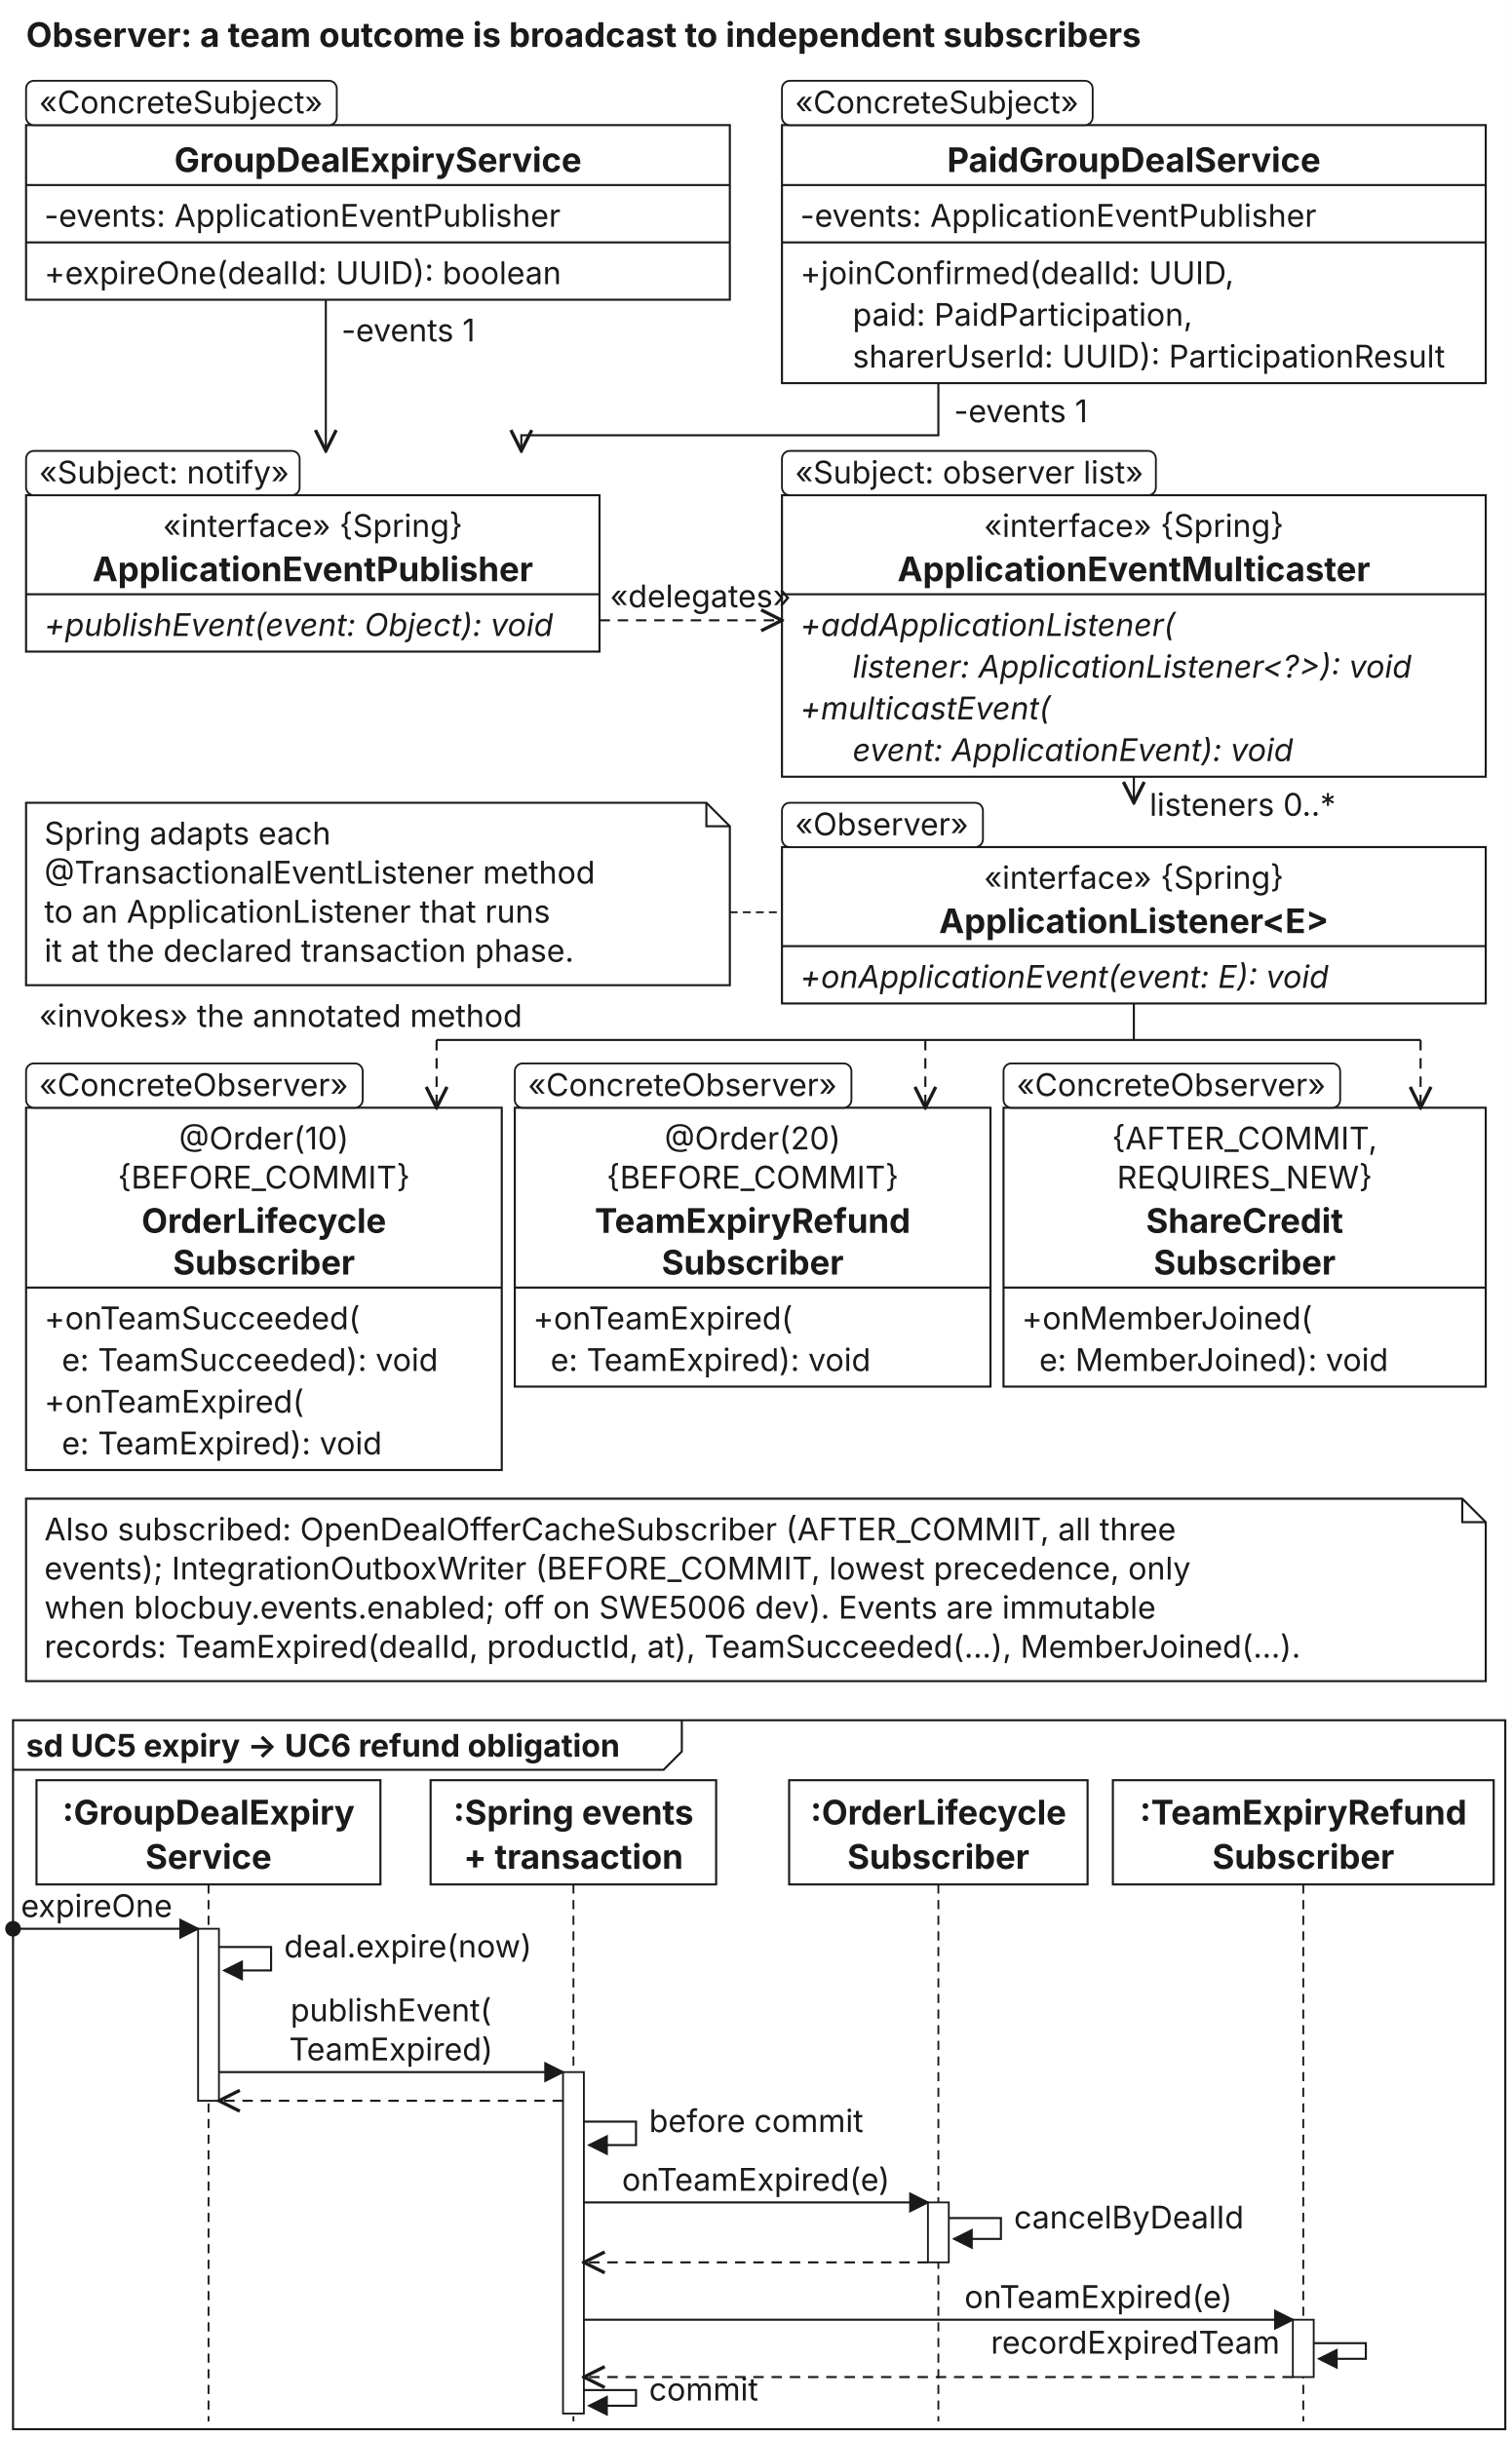
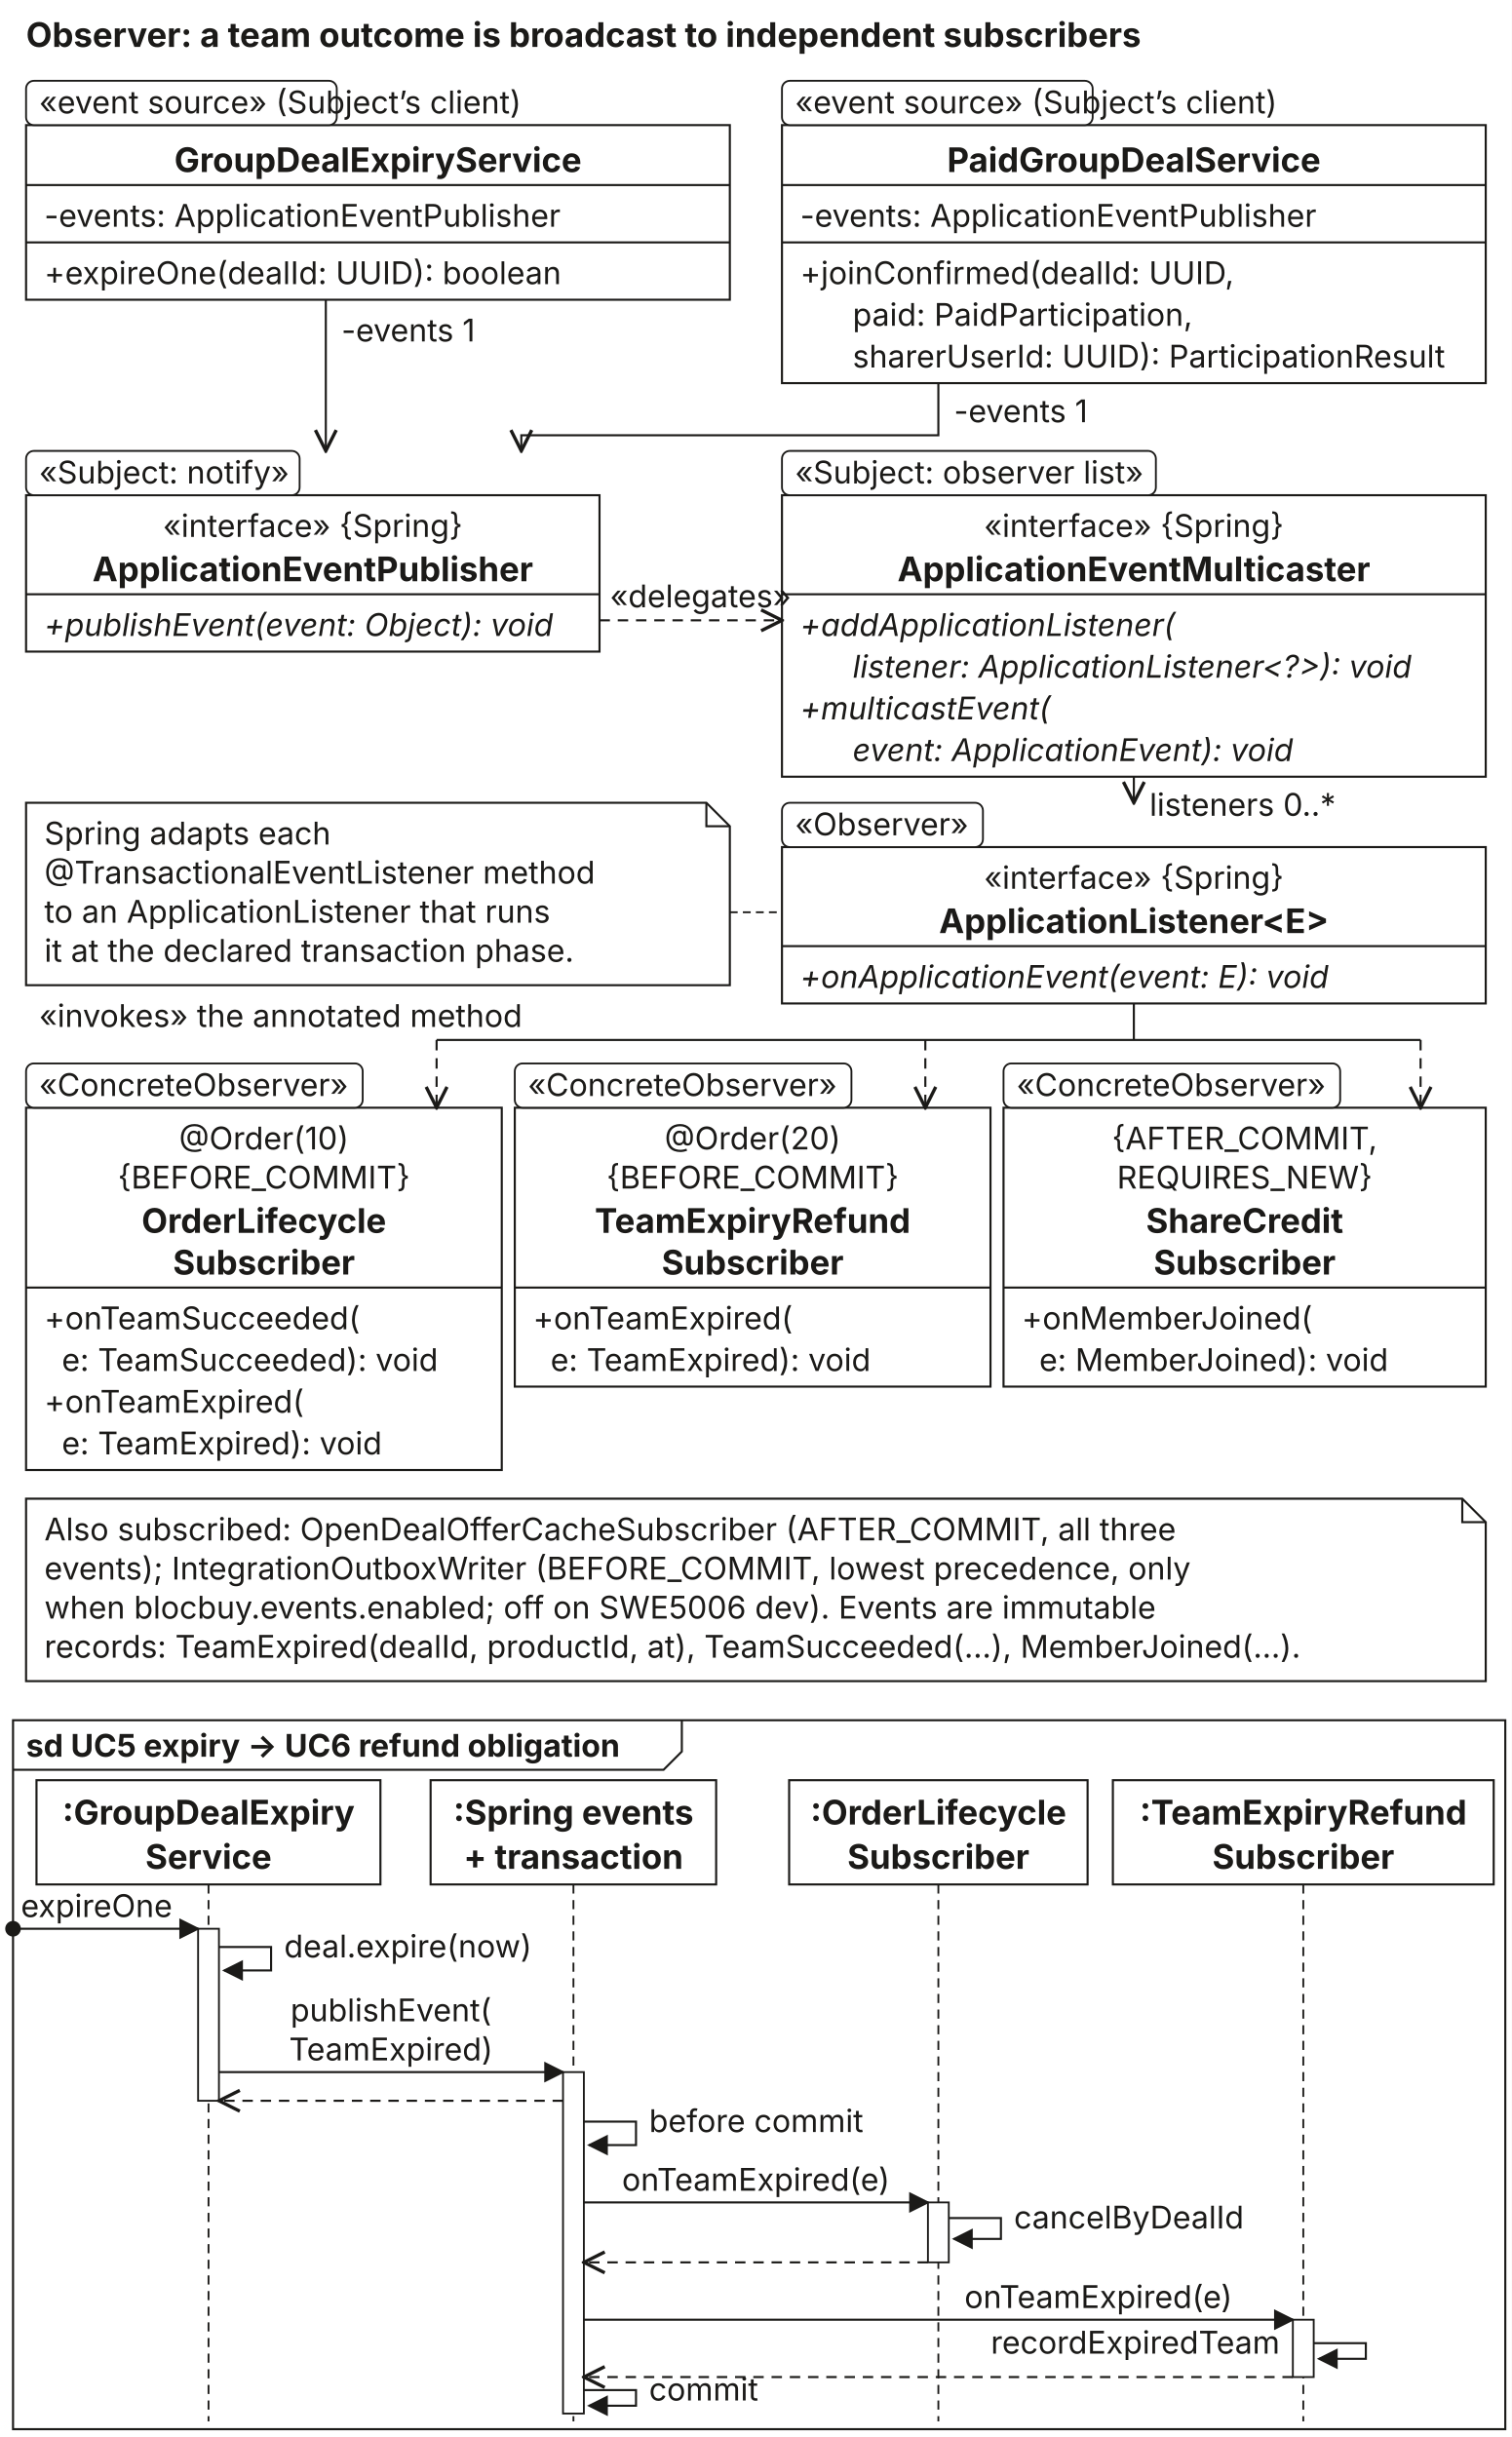
<svg xmlns="http://www.w3.org/2000/svg" width="1160" height="1870" viewBox="0 0 1160 1870" font-family="Inter, Helvetica, Arial, sans-serif">
  <rect x="0" y="0" width="1160" height="1870" fill="#FFFFFF" />
  <defs>
    <marker id="obFill" viewBox="0 0 10 10" refX="9" refY="5" markerWidth="10" markerHeight="10" orient="auto-start-reverse">
      <path d="M0,0 L10,5 L0,10 z" fill="#1B1A18" />
    </marker>
    <marker id="obFillRed" viewBox="0 0 10 10" refX="9" refY="5" markerWidth="10" markerHeight="10" orient="auto-start-reverse">
      <path d="M0,0 L10,5 L0,10 z" fill="#E8402A" />
    </marker>
    <marker id="obOpen" viewBox="0 0 12 12" refX="11" refY="6" markerWidth="12" markerHeight="12" orient="auto-start-reverse">
      <path d="M1,1 L11,6 L1,11" fill="none" stroke="#1B1A18" stroke-width="1.6" />
    </marker>
    <marker id="obTri" viewBox="0 0 16 16" refX="15" refY="8" markerWidth="18" markerHeight="18" markerUnits="userSpaceOnUse" orient="auto-start-reverse">
      <path d="M1,1 L15,8 L1,15 z" fill="#FFFFFF" stroke="#1B1A18" stroke-width="1.4" />
    </marker>
  </defs>
  <text x="20.0" y="36.0" font-size="26" font-weight="700" fill="#1B1A18">Observer: a team outcome is broadcast to independent subscribers</text>
  <rect x="20.0" y="96.0" width="540.0" height="134.0" fill="#FFFFFF" stroke="#1B1A18" stroke-width="1.6" />
  <text x="290.0" y="132.0" font-size="26" font-weight="700" text-anchor="middle" fill="#1B1A18">GroupDealExpiryService</text>
  <line x1="20.0" y1="142.0" x2="560.0" y2="142.0" stroke="#1B1A18" stroke-width="1.6" />
  <text x="34.0" y="174.0" font-size="24" fill="#1B1A18">-events: ApplicationEventPublisher</text>
  <line x1="20.0" y1="186.0" x2="560.0" y2="186.0" stroke="#1B1A18" stroke-width="1.6" />
  <text x="34.0" y="218.0" font-size="24" fill="#1B1A18">+expireOne(dealId: UUID): boolean</text>
  <rect x="20.0" y="62.0" width="238.4" height="34.0" rx="6" fill="#FFFFFF" stroke="#1B1A18" stroke-width="1.4" />
-   <text x="30.0" y="87.0" font-size="24" fill="#1B1A18">«ConcreteSubject»</text>
+   <text x="30.0" y="87.0" font-size="24" fill="#1B1A18">«event source» (Subject’s client)</text>
  <rect x="600.0" y="96.0" width="540.0" height="198.0" fill="#FFFFFF" stroke="#1B1A18" stroke-width="1.6" />
  <text x="870.0" y="132.0" font-size="26" font-weight="700" text-anchor="middle" fill="#1B1A18">PaidGroupDealService</text>
  <line x1="600.0" y1="142.0" x2="1140.0" y2="142.0" stroke="#1B1A18" stroke-width="1.6" />
  <text x="614.0" y="174.0" font-size="24" fill="#1B1A18">-events: ApplicationEventPublisher</text>
  <line x1="600.0" y1="186.0" x2="1140.0" y2="186.0" stroke="#1B1A18" stroke-width="1.6" />
  <text x="614.0" y="218.0" font-size="24" fill="#1B1A18">+joinConfirmed(dealId: UUID,</text>
  <text x="654.2" y="250.0" font-size="24" fill="#1B1A18">paid: PaidParticipation,</text>
  <text x="654.2" y="282.0" font-size="24" fill="#1B1A18">sharerUserId: UUID): ParticipationResult</text>
  <rect x="600.0" y="62.0" width="238.4" height="34.0" rx="6" fill="#FFFFFF" stroke="#1B1A18" stroke-width="1.4" />
-   <text x="610.0" y="87.0" font-size="24" fill="#1B1A18">«ConcreteSubject»</text>
+   <text x="610.0" y="87.0" font-size="24" fill="#1B1A18">«event source» (Subject’s client)</text>
  <rect x="20.0" y="380.0" width="440.0" height="120.0" fill="#FFFFFF" stroke="#1B1A18" stroke-width="1.6" />
  <text x="240.0" y="412.0" font-size="24" text-anchor="middle" fill="#1B1A18">«interface» {Spring}</text>
  <text x="240.0" y="446.0" font-size="26" font-weight="700" text-anchor="middle" fill="#1B1A18">ApplicationEventPublisher</text>
  <line x1="20.0" y1="456.0" x2="460.0" y2="456.0" stroke="#1B1A18" stroke-width="1.6" />
  <text x="34.0" y="488.0" font-size="24" font-style="italic" fill="#1B1A18">+publishEvent(event: Object): void</text>
  <rect x="20.0" y="346.0" width="209.9" height="34.0" rx="6" fill="#FFFFFF" stroke="#1B1A18" stroke-width="1.4" />
  <text x="30.0" y="371.0" font-size="24" fill="#1B1A18">«Subject: notify»</text>
  <rect x="600.0" y="380.0" width="540.0" height="216.0" fill="#FFFFFF" stroke="#1B1A18" stroke-width="1.6" />
  <text x="870.0" y="412.0" font-size="24" text-anchor="middle" fill="#1B1A18">«interface» {Spring}</text>
  <text x="870.0" y="446.0" font-size="26" font-weight="700" text-anchor="middle" fill="#1B1A18">ApplicationEventMulticaster</text>
  <line x1="600.0" y1="456.0" x2="1140.0" y2="456.0" stroke="#1B1A18" stroke-width="1.6" />
  <text x="614.0" y="488.0" font-size="24" font-style="italic" fill="#1B1A18">+addApplicationListener(</text>
  <text x="654.2" y="520.0" font-size="24" font-style="italic" fill="#1B1A18">listener: ApplicationListener&lt;?&gt;): void</text>
  <text x="614.0" y="552.0" font-size="24" font-style="italic" fill="#1B1A18">+multicastEvent(</text>
  <text x="654.2" y="584.0" font-size="24" font-style="italic" fill="#1B1A18">event: ApplicationEvent): void</text>
  <rect x="600.0" y="346.0" width="286.9" height="34.0" rx="6" fill="#FFFFFF" stroke="#1B1A18" stroke-width="1.4" />
  <text x="610.0" y="371.0" font-size="24" fill="#1B1A18">«Subject: observer list»</text>
  <line x1="250.0" y1="230.0" x2="250.0" y2="346.0" stroke="#1B1A18" stroke-width="1.6" marker-end="url(#obOpen)" />
  <text x="262.0" y="262.0" font-size="24" fill="#1B1A18">-events  1</text>
  <path d="M720,294 V334 H400 V346" fill="none" stroke="#1B1A18" stroke-width="1.6" marker-end="url(#obOpen)" />
  <text x="732.0" y="324.0" font-size="24" fill="#1B1A18">-events  1</text>
  <line x1="460.0" y1="476.0" x2="600.0" y2="476.0" stroke="#1B1A18" stroke-width="1.6" stroke-dasharray="8 6" marker-end="url(#obOpen)" />
  <text x="468.0" y="466.0" font-size="24" fill="#1B1A18">«delegates»</text>
  <rect x="600.0" y="650.0" width="540.0" height="120.0" fill="#FFFFFF" stroke="#1B1A18" stroke-width="1.6" />
  <text x="870.0" y="682.0" font-size="24" text-anchor="middle" fill="#1B1A18">«interface» {Spring}</text>
  <text x="870.0" y="716.0" font-size="26" font-weight="700" text-anchor="middle" fill="#1B1A18">ApplicationListener&lt;E&gt;</text>
  <line x1="600.0" y1="726.0" x2="1140.0" y2="726.0" stroke="#1B1A18" stroke-width="1.6" />
  <text x="614.0" y="758.0" font-size="24" font-style="italic" fill="#1B1A18">+onApplicationEvent(event: E): void</text>
  <rect x="600.0" y="616.0" width="154.2" height="34.0" rx="6" fill="#FFFFFF" stroke="#1B1A18" stroke-width="1.4" />
  <text x="610.0" y="641.0" font-size="24" fill="#1B1A18">«Observer»</text>
  <line x1="870.0" y1="596.0" x2="870.0" y2="616.0" stroke="#1B1A18" stroke-width="1.6" marker-end="url(#obOpen)" />
  <text x="882.0" y="626.0" font-size="24" fill="#1B1A18">listeners  0..*</text>
  <path d="M20,616 H542 L560,634 V756 H20 Z" fill="#FFFFFF" stroke="#1B1A18" stroke-width="1.6" />
  <path d="M542,616 V634 H560" fill="none" stroke="#1B1A18" stroke-width="1.6" />
  <text x="34.0" y="648.0" font-size="24" fill="#1B1A18">Spring adapts each</text>
  <text x="34.0" y="678.0" font-size="24" fill="#1B1A18">@TransactionalEventListener method</text>
  <text x="34.0" y="708.0" font-size="24" fill="#1B1A18">to an ApplicationListener that runs</text>
  <text x="34.0" y="738.0" font-size="24" fill="#1B1A18">it at the declared transaction phase.</text>
  <line x1="560.0" y1="700.0" x2="600.0" y2="700.0" stroke="#1B1A18" stroke-width="1.4" stroke-dasharray="6 4" />
  <rect x="20.0" y="850.0" width="365.0" height="278.0" fill="#FFFFFF" stroke="#1B1A18" stroke-width="1.6" />
  <text x="202.5" y="882.0" font-size="24" text-anchor="middle" fill="#1B1A18">@Order(10)</text>
  <text x="202.5" y="912.0" font-size="24" text-anchor="middle" fill="#1B1A18">{BEFORE_COMMIT}</text>
  <text x="202.5" y="946.0" font-size="26" font-weight="700" text-anchor="middle" fill="#1B1A18">OrderLifecycle</text>
  <text x="202.5" y="978.0" font-size="26" font-weight="700" text-anchor="middle" fill="#1B1A18">Subscriber</text>
  <line x1="20.0" y1="988.0" x2="385.0" y2="988.0" stroke="#1B1A18" stroke-width="1.6" />
  <text x="34.0" y="1020.0" font-size="24" fill="#1B1A18">+onTeamSucceeded(</text>
  <text x="47.4" y="1052.0" font-size="24" fill="#1B1A18">e: TeamSucceeded): void</text>
  <text x="34.0" y="1084.0" font-size="24" fill="#1B1A18">+onTeamExpired(</text>
  <text x="47.4" y="1116.0" font-size="24" fill="#1B1A18">e: TeamExpired): void</text>
  <rect x="20.0" y="816.0" width="258.3" height="34.0" rx="6" fill="#FFFFFF" stroke="#1B1A18" stroke-width="1.4" />
  <text x="30.0" y="841.0" font-size="24" fill="#1B1A18">«ConcreteObserver»</text>
  <rect x="395.0" y="850.0" width="365.0" height="214.0" fill="#FFFFFF" stroke="#1B1A18" stroke-width="1.6" />
  <text x="577.5" y="882.0" font-size="24" text-anchor="middle" fill="#1B1A18">@Order(20)</text>
  <text x="577.5" y="912.0" font-size="24" text-anchor="middle" fill="#1B1A18">{BEFORE_COMMIT}</text>
  <text x="577.5" y="946.0" font-size="26" font-weight="700" text-anchor="middle" fill="#1B1A18">TeamExpiryRefund</text>
  <text x="577.5" y="978.0" font-size="26" font-weight="700" text-anchor="middle" fill="#1B1A18">Subscriber</text>
  <line x1="395.0" y1="988.0" x2="760.0" y2="988.0" stroke="#1B1A18" stroke-width="1.6" />
  <text x="409.0" y="1020.0" font-size="24" fill="#1B1A18">+onTeamExpired(</text>
  <text x="422.4" y="1052.0" font-size="24" fill="#1B1A18">e: TeamExpired): void</text>
  <rect x="395.0" y="816.0" width="258.3" height="34.0" rx="6" fill="#FFFFFF" stroke="#1B1A18" stroke-width="1.4" />
  <text x="405.0" y="841.0" font-size="24" fill="#1B1A18">«ConcreteObserver»</text>
  <rect x="770.0" y="850.0" width="370.0" height="214.0" fill="#FFFFFF" stroke="#1B1A18" stroke-width="1.6" />
  <text x="955.0" y="882.0" font-size="24" text-anchor="middle" fill="#1B1A18">{AFTER_COMMIT,</text>
  <text x="955.0" y="912.0" font-size="24" text-anchor="middle" fill="#1B1A18">REQUIRES_NEW}</text>
  <text x="955.0" y="946.0" font-size="26" font-weight="700" text-anchor="middle" fill="#1B1A18">ShareCredit</text>
  <text x="955.0" y="978.0" font-size="26" font-weight="700" text-anchor="middle" fill="#1B1A18">Subscriber</text>
  <line x1="770.0" y1="988.0" x2="1140.0" y2="988.0" stroke="#1B1A18" stroke-width="1.6" />
  <text x="784.0" y="1020.0" font-size="24" fill="#1B1A18">+onMemberJoined(</text>
  <text x="797.4" y="1052.0" font-size="24" fill="#1B1A18">e: MemberJoined): void</text>
  <rect x="770.0" y="816.0" width="258.3" height="34.0" rx="6" fill="#FFFFFF" stroke="#1B1A18" stroke-width="1.4" />
  <text x="780.0" y="841.0" font-size="24" fill="#1B1A18">«ConcreteObserver»</text>
  <line x1="870.0" y1="770.0" x2="870.0" y2="798.0" stroke="#1B1A18" stroke-width="1.6" />
  <line x1="335.0" y1="798.0" x2="1090.0" y2="798.0" stroke="#1B1A18" stroke-width="1.6" />
  <line x1="335.0" y1="798.0" x2="335.0" y2="850.0" stroke="#1B1A18" stroke-width="1.6" stroke-dasharray="8 6" marker-end="url(#obOpen)" />
  <line x1="710.0" y1="798.0" x2="710.0" y2="850.0" stroke="#1B1A18" stroke-width="1.6" stroke-dasharray="8 6" marker-end="url(#obOpen)" />
  <line x1="1090.0" y1="798.0" x2="1090.0" y2="850.0" stroke="#1B1A18" stroke-width="1.6" stroke-dasharray="8 6" marker-end="url(#obOpen)" />
  <text x="30.0" y="788.0" font-size="24" fill="#1B1A18">«invokes» the annotated method</text>
  <path d="M20,1150 H1122 L1140,1168 V1290 H20 Z" fill="#FFFFFF" stroke="#1B1A18" stroke-width="1.6" />
  <path d="M1122,1150 V1168 H1140" fill="none" stroke="#1B1A18" stroke-width="1.6" />
  <text x="34.0" y="1182.0" font-size="24" fill="#1B1A18">Also subscribed: OpenDealOfferCacheSubscriber (AFTER_COMMIT, all three</text>
  <text x="34.0" y="1212.0" font-size="24" fill="#1B1A18">events); IntegrationOutboxWriter (BEFORE_COMMIT, lowest precedence, only</text>
  <text x="34.0" y="1242.0" font-size="24" fill="#1B1A18">when blocbuy.events.enabled; off on SWE5006 dev). Events are immutable</text>
  <text x="34.0" y="1272.0" font-size="24" fill="#1B1A18">records: TeamExpired(dealId, productId, at), TeamSucceeded(…), MemberJoined(…).</text>
  <rect x="10.0" y="1320.0" width="1145.0" height="544.0" fill="none" stroke="#1B1A18" stroke-width="1.6" />
  <path d="M10,1358 H509.166 L523.166,1344 V1320" fill="none" stroke="#1B1A18" stroke-width="1.6" />
  <text x="20.0" y="1348.0" font-size="24" font-weight="700" fill="#1B1A18">sd UC5 expiry → UC6 refund obligation</text>
  <rect x="28.0" y="1366.0" width="263.9" height="80.0" fill="#FFFFFF" stroke="#1B1A18" stroke-width="1.6" />
  <text x="160.0" y="1400.0" font-size="26" font-weight="700" text-anchor="middle" fill="#1B1A18">:GroupDealExpiry</text>
  <text x="160.0" y="1434.0" font-size="26" font-weight="700" text-anchor="middle" fill="#1B1A18">Service</text>
  <line x1="160.0" y1="1446.0" x2="160.0" y2="1858.0" stroke="#1B1A18" stroke-width="1.4" stroke-dasharray="7 5" />
  <rect x="330.4" y="1366.0" width="219.1" height="80.0" fill="#FFFFFF" stroke="#1B1A18" stroke-width="1.6" />
  <text x="440.0" y="1400.0" font-size="26" font-weight="700" text-anchor="middle" fill="#1B1A18">:Spring events</text>
  <text x="440.0" y="1434.0" font-size="26" font-weight="700" text-anchor="middle" fill="#1B1A18">+ transaction</text>
  <line x1="440.0" y1="1446.0" x2="440.0" y2="1858.0" stroke="#1B1A18" stroke-width="1.4" stroke-dasharray="7 5" />
  <rect x="605.5" y="1366.0" width="229.0" height="80.0" fill="#FFFFFF" stroke="#1B1A18" stroke-width="1.6" />
  <text x="720.0" y="1400.0" font-size="26" font-weight="700" text-anchor="middle" fill="#1B1A18">:OrderLifecycle</text>
  <text x="720.0" y="1434.0" font-size="26" font-weight="700" text-anchor="middle" fill="#1B1A18">Subscriber</text>
  <line x1="720.0" y1="1446.0" x2="720.0" y2="1858.0" stroke="#1B1A18" stroke-width="1.4" stroke-dasharray="7 5" />
  <rect x="853.9" y="1366.0" width="292.2" height="80.0" fill="#FFFFFF" stroke="#1B1A18" stroke-width="1.6" />
  <text x="1000.0" y="1400.0" font-size="26" font-weight="700" text-anchor="middle" fill="#1B1A18">:TeamExpiryRefund</text>
  <text x="1000.0" y="1434.0" font-size="26" font-weight="700" text-anchor="middle" fill="#1B1A18">Subscriber</text>
  <line x1="1000.0" y1="1446.0" x2="1000.0" y2="1858.0" stroke="#1B1A18" stroke-width="1.4" stroke-dasharray="7 5" />
  <rect x="152.0" y="1480.0" width="16.0" height="132.0" fill="#FFFFFF" stroke="#1B1A18" stroke-width="1.4" />
  <circle cx="10" cy="1480" r="6" fill="#1B1A18" />
  <line x1="10.0" y1="1480.0" x2="152.0" y2="1480.0" stroke="#1B1A18" stroke-width="1.6" marker-end="url(#obFill)" />
  <text x="16.0" y="1471.0" font-size="24" fill="#1B1A18">expireOne</text>
  <path d="M168,1494 H208 V1512 H172" fill="none" stroke="#1B1A18" stroke-width="1.6" marker-end="url(#obFill)" />
  <text x="218.0" y="1502.0" font-size="24" fill="#1B1A18">deal.expire(now)</text>
  <rect x="432.0" y="1590.0" width="16.0" height="262.0" fill="#FFFFFF" stroke="#1B1A18" stroke-width="1.4" />
  <line x1="168.0" y1="1590.0" x2="432.0" y2="1590.0" stroke="#1B1A18" stroke-width="1.6" marker-end="url(#obFill)" />
  <text x="300.0" y="1551.0" font-size="24" text-anchor="middle" fill="#1B1A18">publishEvent(</text>
  <text x="300.0" y="1581.0" font-size="24" text-anchor="middle" fill="#1B1A18">TeamExpired)</text>
  <line x1="432.0" y1="1612.0" x2="168.0" y2="1612.0" stroke="#1B1A18" stroke-width="1.6" stroke-dasharray="8 6" marker-end="url(#obOpen)" />
  <path d="M448,1628 H488 V1646 H452" fill="none" stroke="#1B1A18" stroke-width="1.6" marker-end="url(#obFill)" />
  <text x="498.0" y="1636.0" font-size="24" fill="#1B1A18">before commit</text>
  <rect x="712.0" y="1690.0" width="16.0" height="46.0" fill="#FFFFFF" stroke="#1B1A18" stroke-width="1.4" />
  <line x1="448.0" y1="1690.0" x2="712.0" y2="1690.0" stroke="#1B1A18" stroke-width="1.6" marker-end="url(#obFill)" />
  <text x="580.0" y="1681.0" font-size="24" text-anchor="middle" fill="#1B1A18">onTeamExpired(e)</text>
  <path d="M728,1702 H768 V1718 H732" fill="none" stroke="#1B1A18" stroke-width="1.6" marker-end="url(#obFill)" />
  <text x="778.0" y="1710.0" font-size="24" fill="#1B1A18">cancelByDealId</text>
  <line x1="712.0" y1="1736.0" x2="448.0" y2="1736.0" stroke="#1B1A18" stroke-width="1.6" stroke-dasharray="8 6" marker-end="url(#obOpen)" />
  <rect x="992.0" y="1780.0" width="16.0" height="44.0" fill="#FFFFFF" stroke="#1B1A18" stroke-width="1.4" />
  <line x1="448.0" y1="1780.0" x2="992.0" y2="1780.0" stroke="#1B1A18" stroke-width="1.6" marker-end="url(#obFill)" />
  <text x="740.0" y="1771.0" font-size="24" fill="#1B1A18">onTeamExpired(e)</text>
  <path d="M1008,1798 H1048 V1810 H1012" fill="none" stroke="#1B1A18" stroke-width="1.6" marker-end="url(#obFill)" />
  <text x="982.0" y="1806.0" font-size="24" text-anchor="end" fill="#1B1A18">recordExpiredTeam</text>
  <line x1="992.0" y1="1824.0" x2="448.0" y2="1824.0" stroke="#1B1A18" stroke-width="1.6" stroke-dasharray="8 6" marker-end="url(#obOpen)" />
  <path d="M448,1834 H488 V1846 H452" fill="none" stroke="#1B1A18" stroke-width="1.6" marker-end="url(#obFill)" />
  <text x="498.0" y="1842.0" font-size="24" fill="#1B1A18">commit</text>
</svg>
